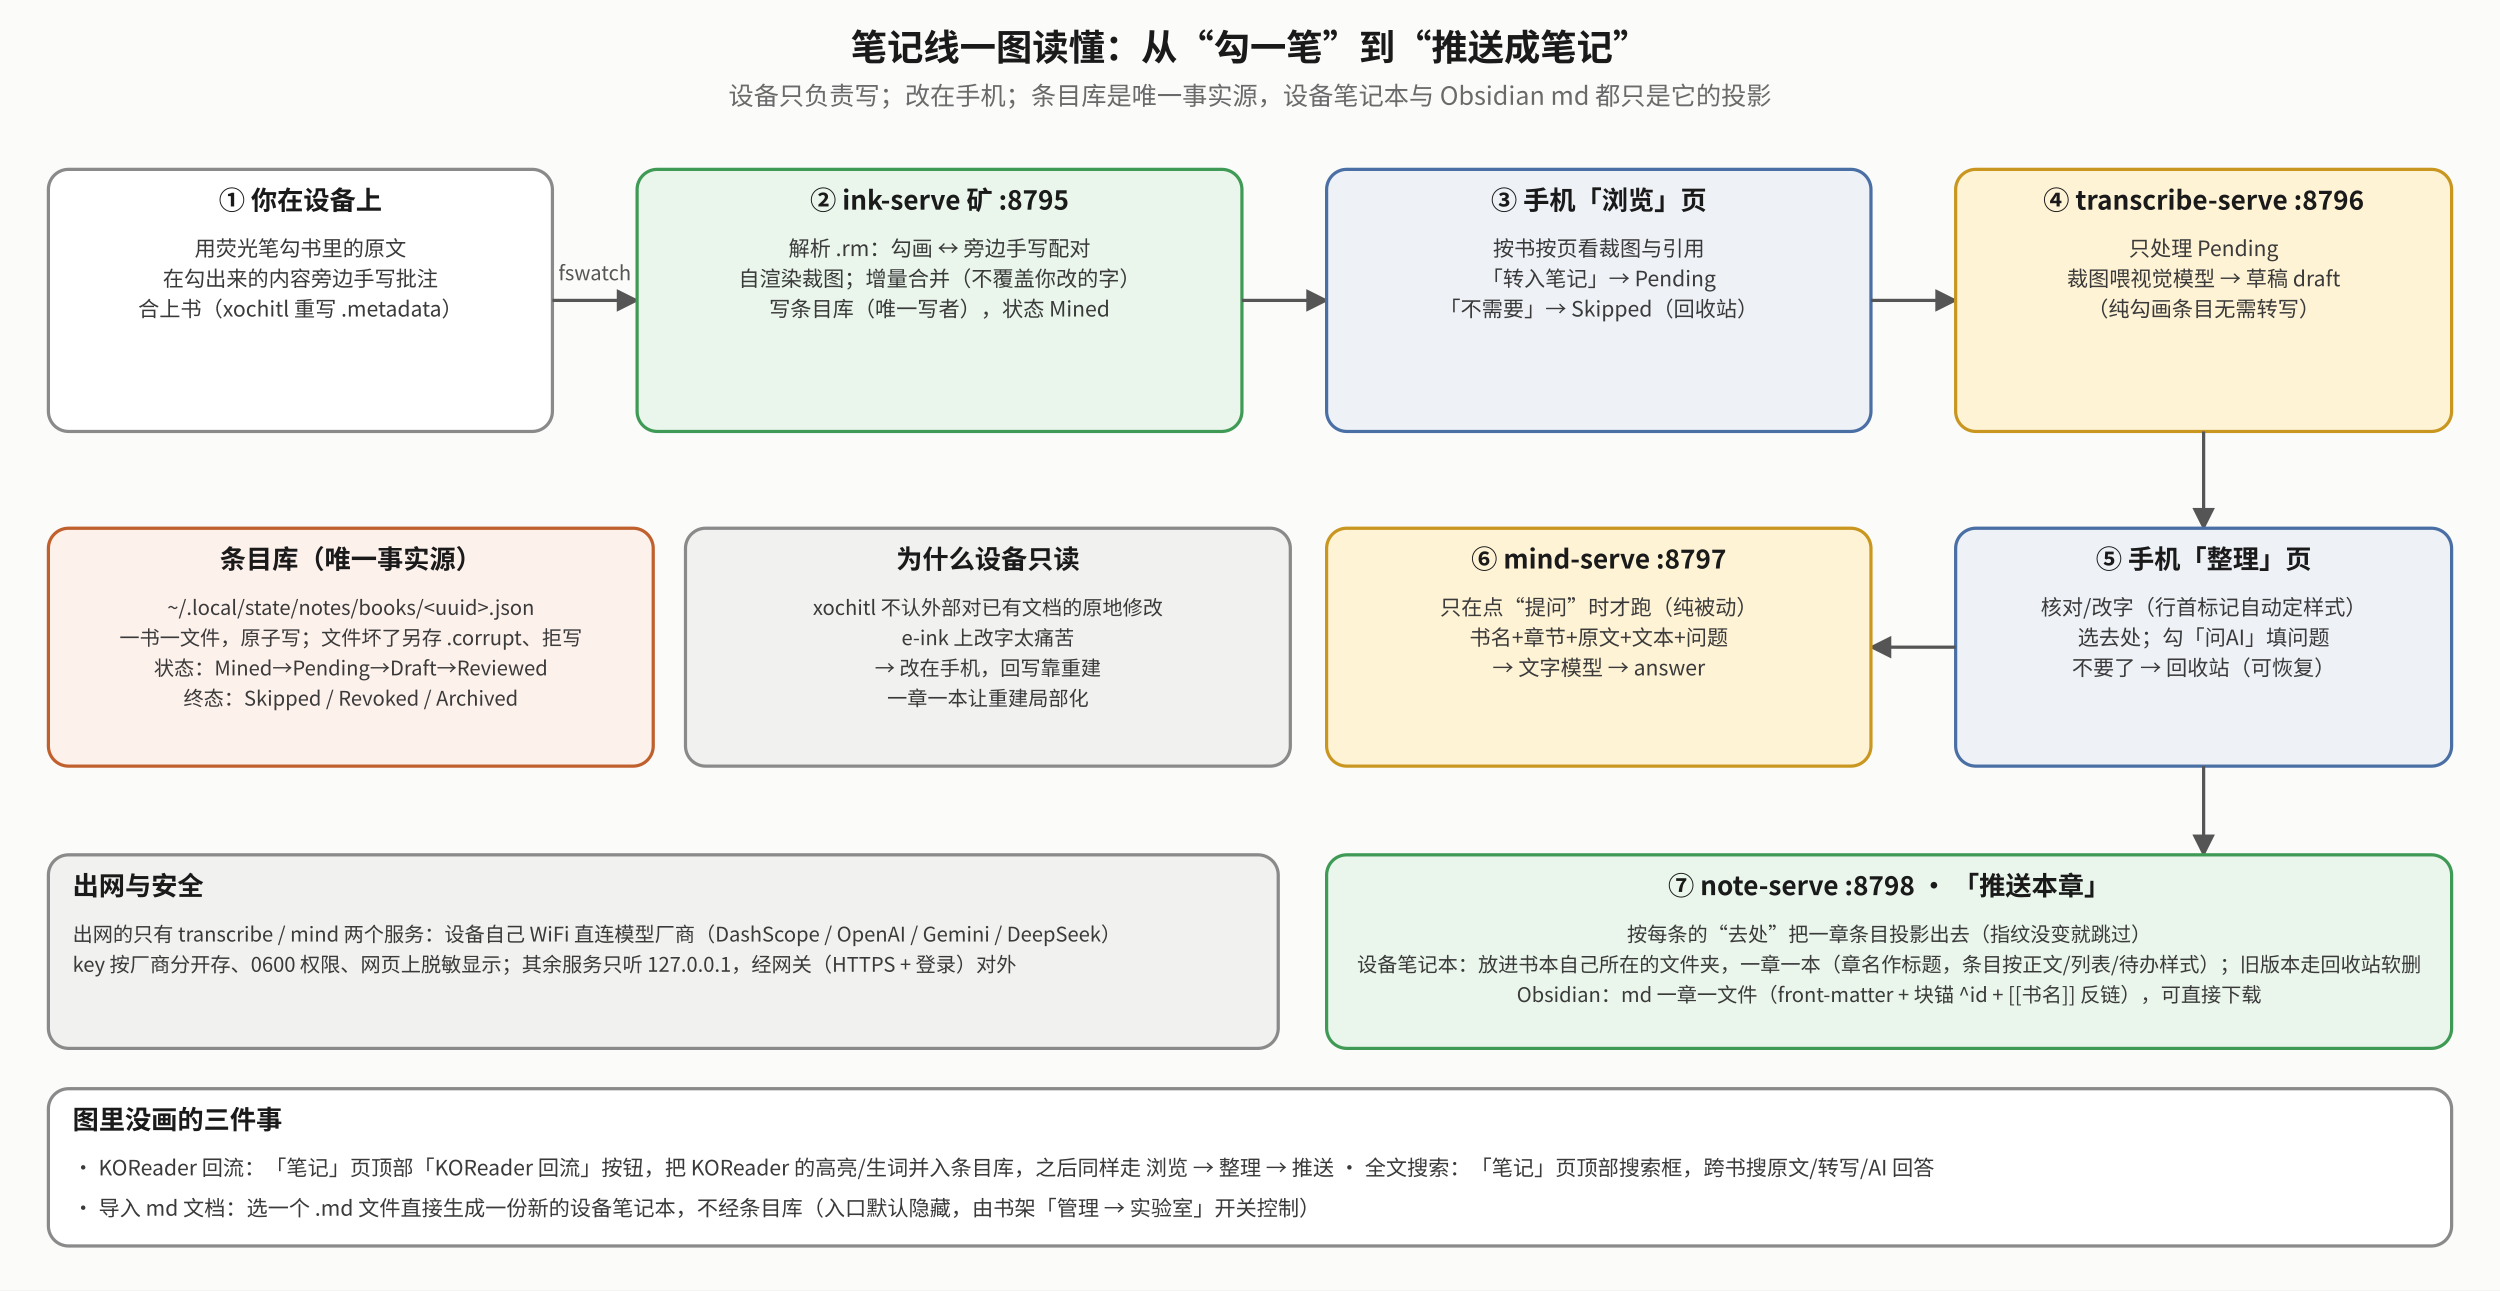
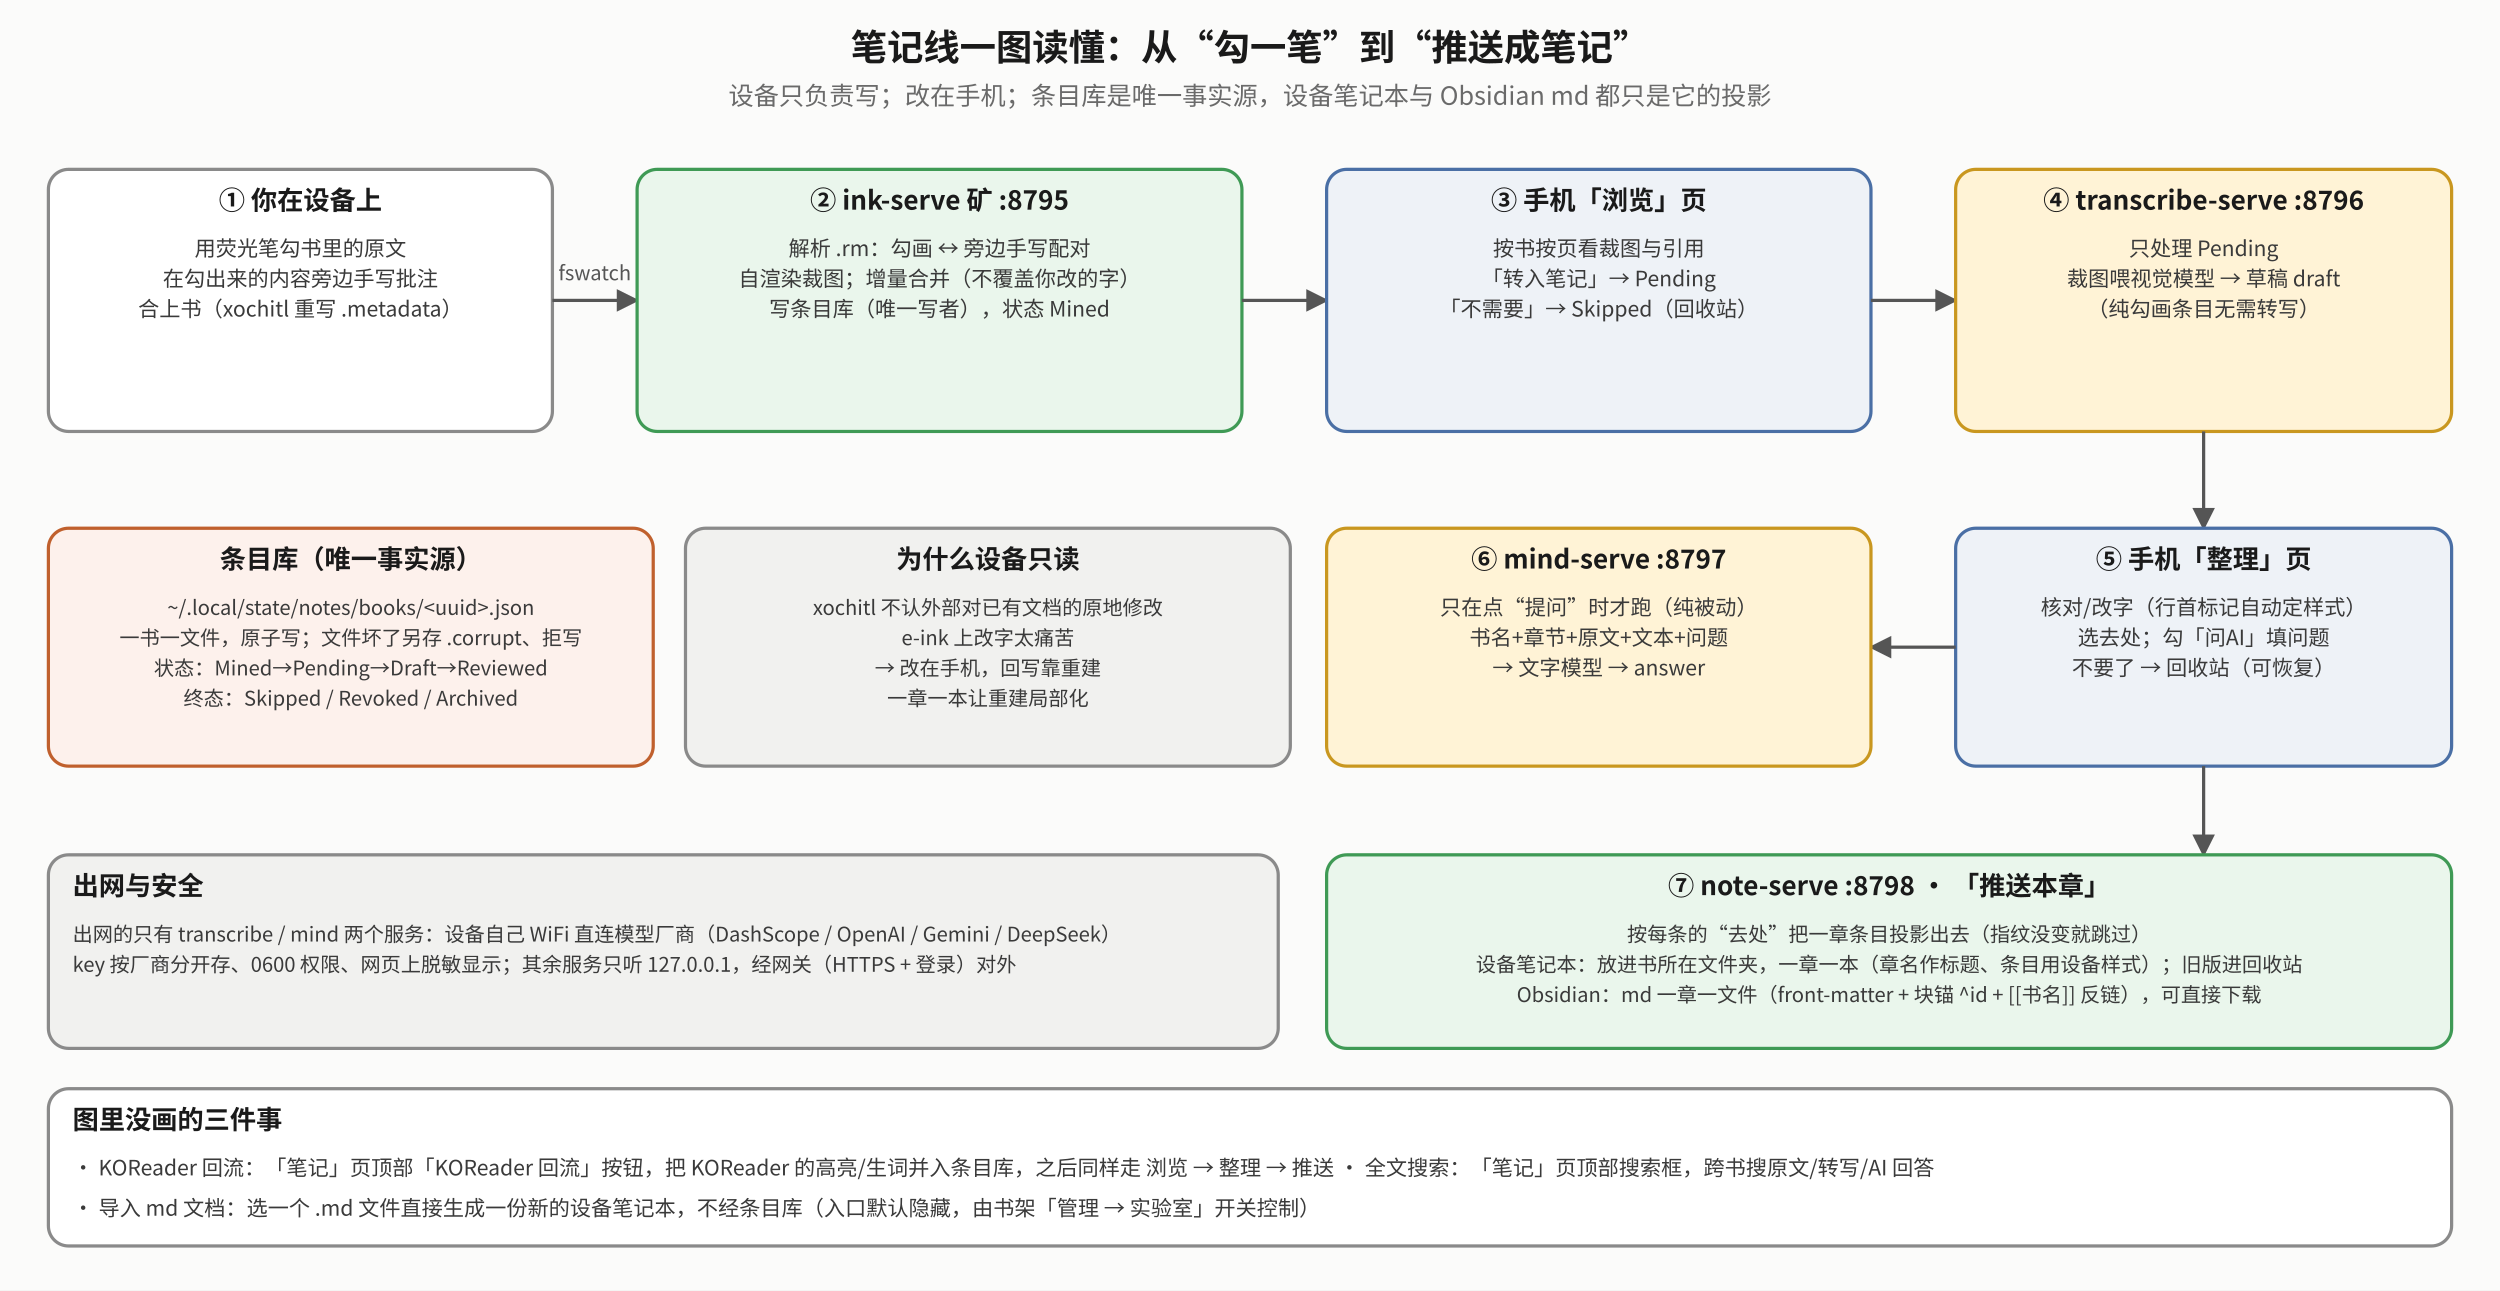
<svg xmlns="http://www.w3.org/2000/svg" viewBox="0 0 1240 640" font-family="Noto Sans CJK SC, sans-serif">
  <defs>
    <marker id="mk" viewBox="0 0 10 10" refX="9" refY="5" markerWidth="7" markerHeight="7" orient="auto-start-reverse">
      <path d="M0,0 L10,5 L0,10 z" fill="#555" />
    </marker>
    <marker id="mr" viewBox="0 0 10 10" refX="9" refY="5" markerWidth="7" markerHeight="7" orient="auto-start-reverse">
      <path d="M0,0 L10,5 L0,10 z" fill="#b0451f" />
    </marker>
    <marker id="mg" viewBox="0 0 10 10" refX="9" refY="5" markerWidth="7" markerHeight="7" orient="auto-start-reverse">
      <path d="M0,0 L10,5 L0,10 z" fill="#2f7d45" />
    </marker>
  </defs>
  <rect x="0" y="0" width="1240" height="640" fill="#fbfbfa" />
  <text x="620.0" y="30" text-anchor="middle" font-size="18" font-weight="bold" fill="#1a1a1a">笔记线一图读懂：从“勾一笔”到“推送成笔记”</text>
  <text x="620.0" y="52" text-anchor="middle" font-size="12.5" fill="#6a6a6a">设备只负责写；改在手机；条目库是唯一事实源，设备笔记本与 Obsidian md 都只是它的投影</text>
  <rect x="24" y="84" width="250" height="130" rx="10" fill="#ffffff" stroke="#8a8a8a" stroke-width="1.6" />
  <text x="149.0" y="104" text-anchor="middle" font-size="13" font-weight="bold" fill="#1a1a1a">① 你在设备上</text>
  <text x="149.0" y="127" text-anchor="middle" font-size="10.5" fill="#3a3a3a">用荧光笔勾书里的原文</text>
  <text x="149.0" y="142" text-anchor="middle" font-size="10.5" fill="#3a3a3a">在勾出来的内容旁边手写批注</text>
  <text x="149.0" y="157" text-anchor="middle" font-size="10.5" fill="#3a3a3a">合上书（xochitl 重写 .metadata）</text>
  <polyline points="274,149 316,149" fill="none" stroke="#555" stroke-width="1.6" marker-end="url(#mk)" />
  <text x="295.0" y="139" text-anchor="middle" font-size="10" fill="#555">fswatch</text>
  <rect x="316" y="84" width="300" height="130" rx="10" fill="#eaf6ec" stroke="#3f9a55" stroke-width="1.6" />
  <text x="466.0" y="104" text-anchor="middle" font-size="13" font-weight="bold" fill="#1a1a1a">② ink-serve 矿 :8795</text>
  <text x="466.0" y="127" text-anchor="middle" font-size="10.5" fill="#3a3a3a">解析 .rm：勾画 ↔ 旁边手写配对</text>
  <text x="466.0" y="142" text-anchor="middle" font-size="10.5" fill="#3a3a3a">自渲染裁图；增量合并（不覆盖你改的字）</text>
  <text x="466.0" y="157" text-anchor="middle" font-size="10.5" fill="#3a3a3a">写条目库（唯一写者），状态 Mined</text>
  <polyline points="616,149 658,149" fill="none" stroke="#555" stroke-width="1.6" marker-end="url(#mk)" />
  <rect x="658" y="84" width="270" height="130" rx="10" fill="#eef2f7" stroke="#4a6fa5" stroke-width="1.6" />
  <text x="793.0" y="104" text-anchor="middle" font-size="13" font-weight="bold" fill="#1a1a1a">③ 手机「浏览」页</text>
  <text x="793.0" y="127" text-anchor="middle" font-size="10.5" fill="#3a3a3a">按书按页看裁图与引用</text>
  <text x="793.0" y="142" text-anchor="middle" font-size="10.5" fill="#3a3a3a">「转入笔记」→ Pending</text>
  <text x="793.0" y="157" text-anchor="middle" font-size="10.5" fill="#3a3a3a">「不需要」→ Skipped（回收站）</text>
  <polyline points="928,149 970,149" fill="none" stroke="#555" stroke-width="1.6" marker-end="url(#mk)" />
  <rect x="970" y="84" width="246" height="130" rx="10" fill="#fff3d6" stroke="#c9971f" stroke-width="1.6" />
  <text x="1093.0" y="104" text-anchor="middle" font-size="13" font-weight="bold" fill="#1a1a1a">④ transcribe-serve :8796</text>
  <text x="1093.0" y="127" text-anchor="middle" font-size="10.5" fill="#3a3a3a">只处理 Pending</text>
  <text x="1093.0" y="142" text-anchor="middle" font-size="10.5" fill="#3a3a3a">裁图喂视觉模型 → 草稿 draft</text>
  <text x="1093.0" y="157" text-anchor="middle" font-size="10.5" fill="#3a3a3a">（纯勾画条目无需转写）</text>
  <polyline points="1093,214 1093,262" fill="none" stroke="#555" stroke-width="1.6" marker-end="url(#mk)" />
  <rect x="970" y="262" width="246" height="118" rx="10" fill="#eef2f7" stroke="#4a6fa5" stroke-width="1.6" />
  <text x="1093.0" y="282" text-anchor="middle" font-size="13" font-weight="bold" fill="#1a1a1a">⑤ 手机「整理」页</text>
  <text x="1093.0" y="305" text-anchor="middle" font-size="10.5" fill="#3a3a3a">核对/改字（行首标记自动定样式）</text>
  <text x="1093.0" y="320" text-anchor="middle" font-size="10.5" fill="#3a3a3a">选去处；勾「问AI」填问题</text>
  <text x="1093.0" y="335" text-anchor="middle" font-size="10.5" fill="#3a3a3a">不要了 → 回收站（可恢复）</text>
  <polyline points="970,321 928,321" fill="none" stroke="#555" stroke-width="1.6" marker-end="url(#mk)" />
  <rect x="658" y="262" width="270" height="118" rx="10" fill="#fff3d6" stroke="#c9971f" stroke-width="1.6" />
  <text x="793.0" y="282" text-anchor="middle" font-size="13" font-weight="bold" fill="#1a1a1a">⑥ mind-serve :8797</text>
  <text x="793.0" y="305" text-anchor="middle" font-size="10.5" fill="#3a3a3a">只在点“提问”时才跑（纯被动）</text>
  <text x="793.0" y="320" text-anchor="middle" font-size="10.5" fill="#3a3a3a">书名+章节+原文+文本+问题</text>
  <text x="793.0" y="335" text-anchor="middle" font-size="10.5" fill="#3a3a3a">→ 文字模型 → answer</text>
  <text x="949" y="258" text-anchor="start" font-size="10" fill="#1a1a1a" />
  <polyline points="1093,380 1093,424" fill="none" stroke="#555" stroke-width="1.6" marker-end="url(#mk)" />
  <rect x="658" y="424" width="558" height="96" rx="10" fill="#eaf6ec" stroke="#3f9a55" stroke-width="1.6" />
  <text x="937.0" y="444" text-anchor="middle" font-size="13" font-weight="bold" fill="#1a1a1a">⑦ note-serve :8798 · 「推送本章」</text>
  <text x="937.0" y="467" text-anchor="middle" font-size="10" fill="#3a3a3a">按每条的“去处”把一章条目投影出去（指纹没变就跳过）</text>
-   <text x="937.0" y="482" text-anchor="middle" font-size="10" fill="#3a3a3a">设备笔记本：放进书本自己所在的文件夹，一章一本（章名作标题，条目按正文/列表/待办样式）；旧版本走回收站软删</text>
+   <text x="937.0" y="482" text-anchor="middle" font-size="10" fill="#3a3a3a">设备笔记本：放进书所在文件夹，一章一本（章名作标题、条目用设备样式）；旧版进回收站</text>
  <text x="937.0" y="497" text-anchor="middle" font-size="10" fill="#3a3a3a">Obsidian：md 一章一文件（front-matter + 块锚 ^id + [[书名]] 反链），可直接下载</text>
  <rect x="24" y="262" width="300" height="118" rx="10" fill="#fdf1ec" stroke="#c0602d" stroke-width="1.6" />
  <text x="174.0" y="282" text-anchor="middle" font-size="13" font-weight="bold" fill="#1a1a1a">条目库（唯一事实源）</text>
  <text x="174.0" y="305" text-anchor="middle" font-size="10" fill="#3a3a3a">~/.local/state/notes/books/&lt;uuid&gt;.json</text>
  <text x="174.0" y="320" text-anchor="middle" font-size="10" fill="#3a3a3a">一书一文件，原子写；文件坏了另存 .corrupt、拒写</text>
  <text x="174.0" y="335" text-anchor="middle" font-size="10" fill="#3a3a3a">状态：Mined→Pending→Draft→Reviewed</text>
  <text x="174.0" y="350" text-anchor="middle" font-size="10" fill="#3a3a3a">终态：Skipped / Revoked / Archived</text>
  <rect x="340" y="262" width="300" height="118" rx="10" fill="#f1f1ef" stroke="#8a8a8a" stroke-width="1.6" />
  <text x="490.0" y="282" text-anchor="middle" font-size="13" font-weight="bold" fill="#1a1a1a">为什么设备只读</text>
  <text x="490.0" y="305" text-anchor="middle" font-size="10" fill="#3a3a3a">xochitl 不认外部对已有文档的原地修改</text>
  <text x="490.0" y="320" text-anchor="middle" font-size="10" fill="#3a3a3a">e-ink 上改字太痛苦</text>
  <text x="490.0" y="335" text-anchor="middle" font-size="10" fill="#3a3a3a">→ 改在手机，回写靠重建</text>
  <text x="490.0" y="350" text-anchor="middle" font-size="10" fill="#3a3a3a">一章一本让重建局部化</text>
  <rect x="24" y="424" width="610" height="96" rx="10" fill="#f1f1ef" stroke="#8a8a8a" stroke-width="1.6" />
  <text x="36" y="444" text-anchor="start" font-size="13" font-weight="bold" fill="#1a1a1a">出网与安全</text>
  <text x="36" y="467" text-anchor="start" font-size="10" fill="#3a3a3a">出网的只有 transcribe / mind 两个服务：设备自己 WiFi 直连模型厂商（DashScope / OpenAI / Gemini / DeepSeek）</text>
  <text x="36" y="482" text-anchor="start" font-size="10" fill="#3a3a3a">key 按厂商分开存、0600 权限、网页上脱敏显示；其余服务只听 127.0.0.1，经网关（HTTPS + 登录）对外</text>
  <rect x="24" y="540" width="1192" height="78" rx="10" fill="#ffffff" stroke="#8a8a8a" stroke-width="1.6" />
  <text x="36" y="560" text-anchor="start" font-size="13" font-weight="bold" fill="#1a1a1a">图里没画的三件事</text>
  <text x="36" y="583" text-anchor="start" font-size="10.5" fill="#3a3a3a">· KOReader 回流：「笔记」页顶部「KOReader 回流」按钮，把 KOReader 的高亮/生词并入条目库，之后同样走 浏览 → 整理 → 推送   · 全文搜索：「笔记」页顶部搜索框，跨书搜原文/转写/AI 回答</text>
  <text x="36" y="603" text-anchor="start" font-size="10.5" fill="#3a3a3a">· 导入 md 文档：选一个 .md 文件直接生成一份新的设备笔记本，不经条目库（入口默认隐藏，由书架「管理 → 实验室」开关控制）</text>
</svg>
